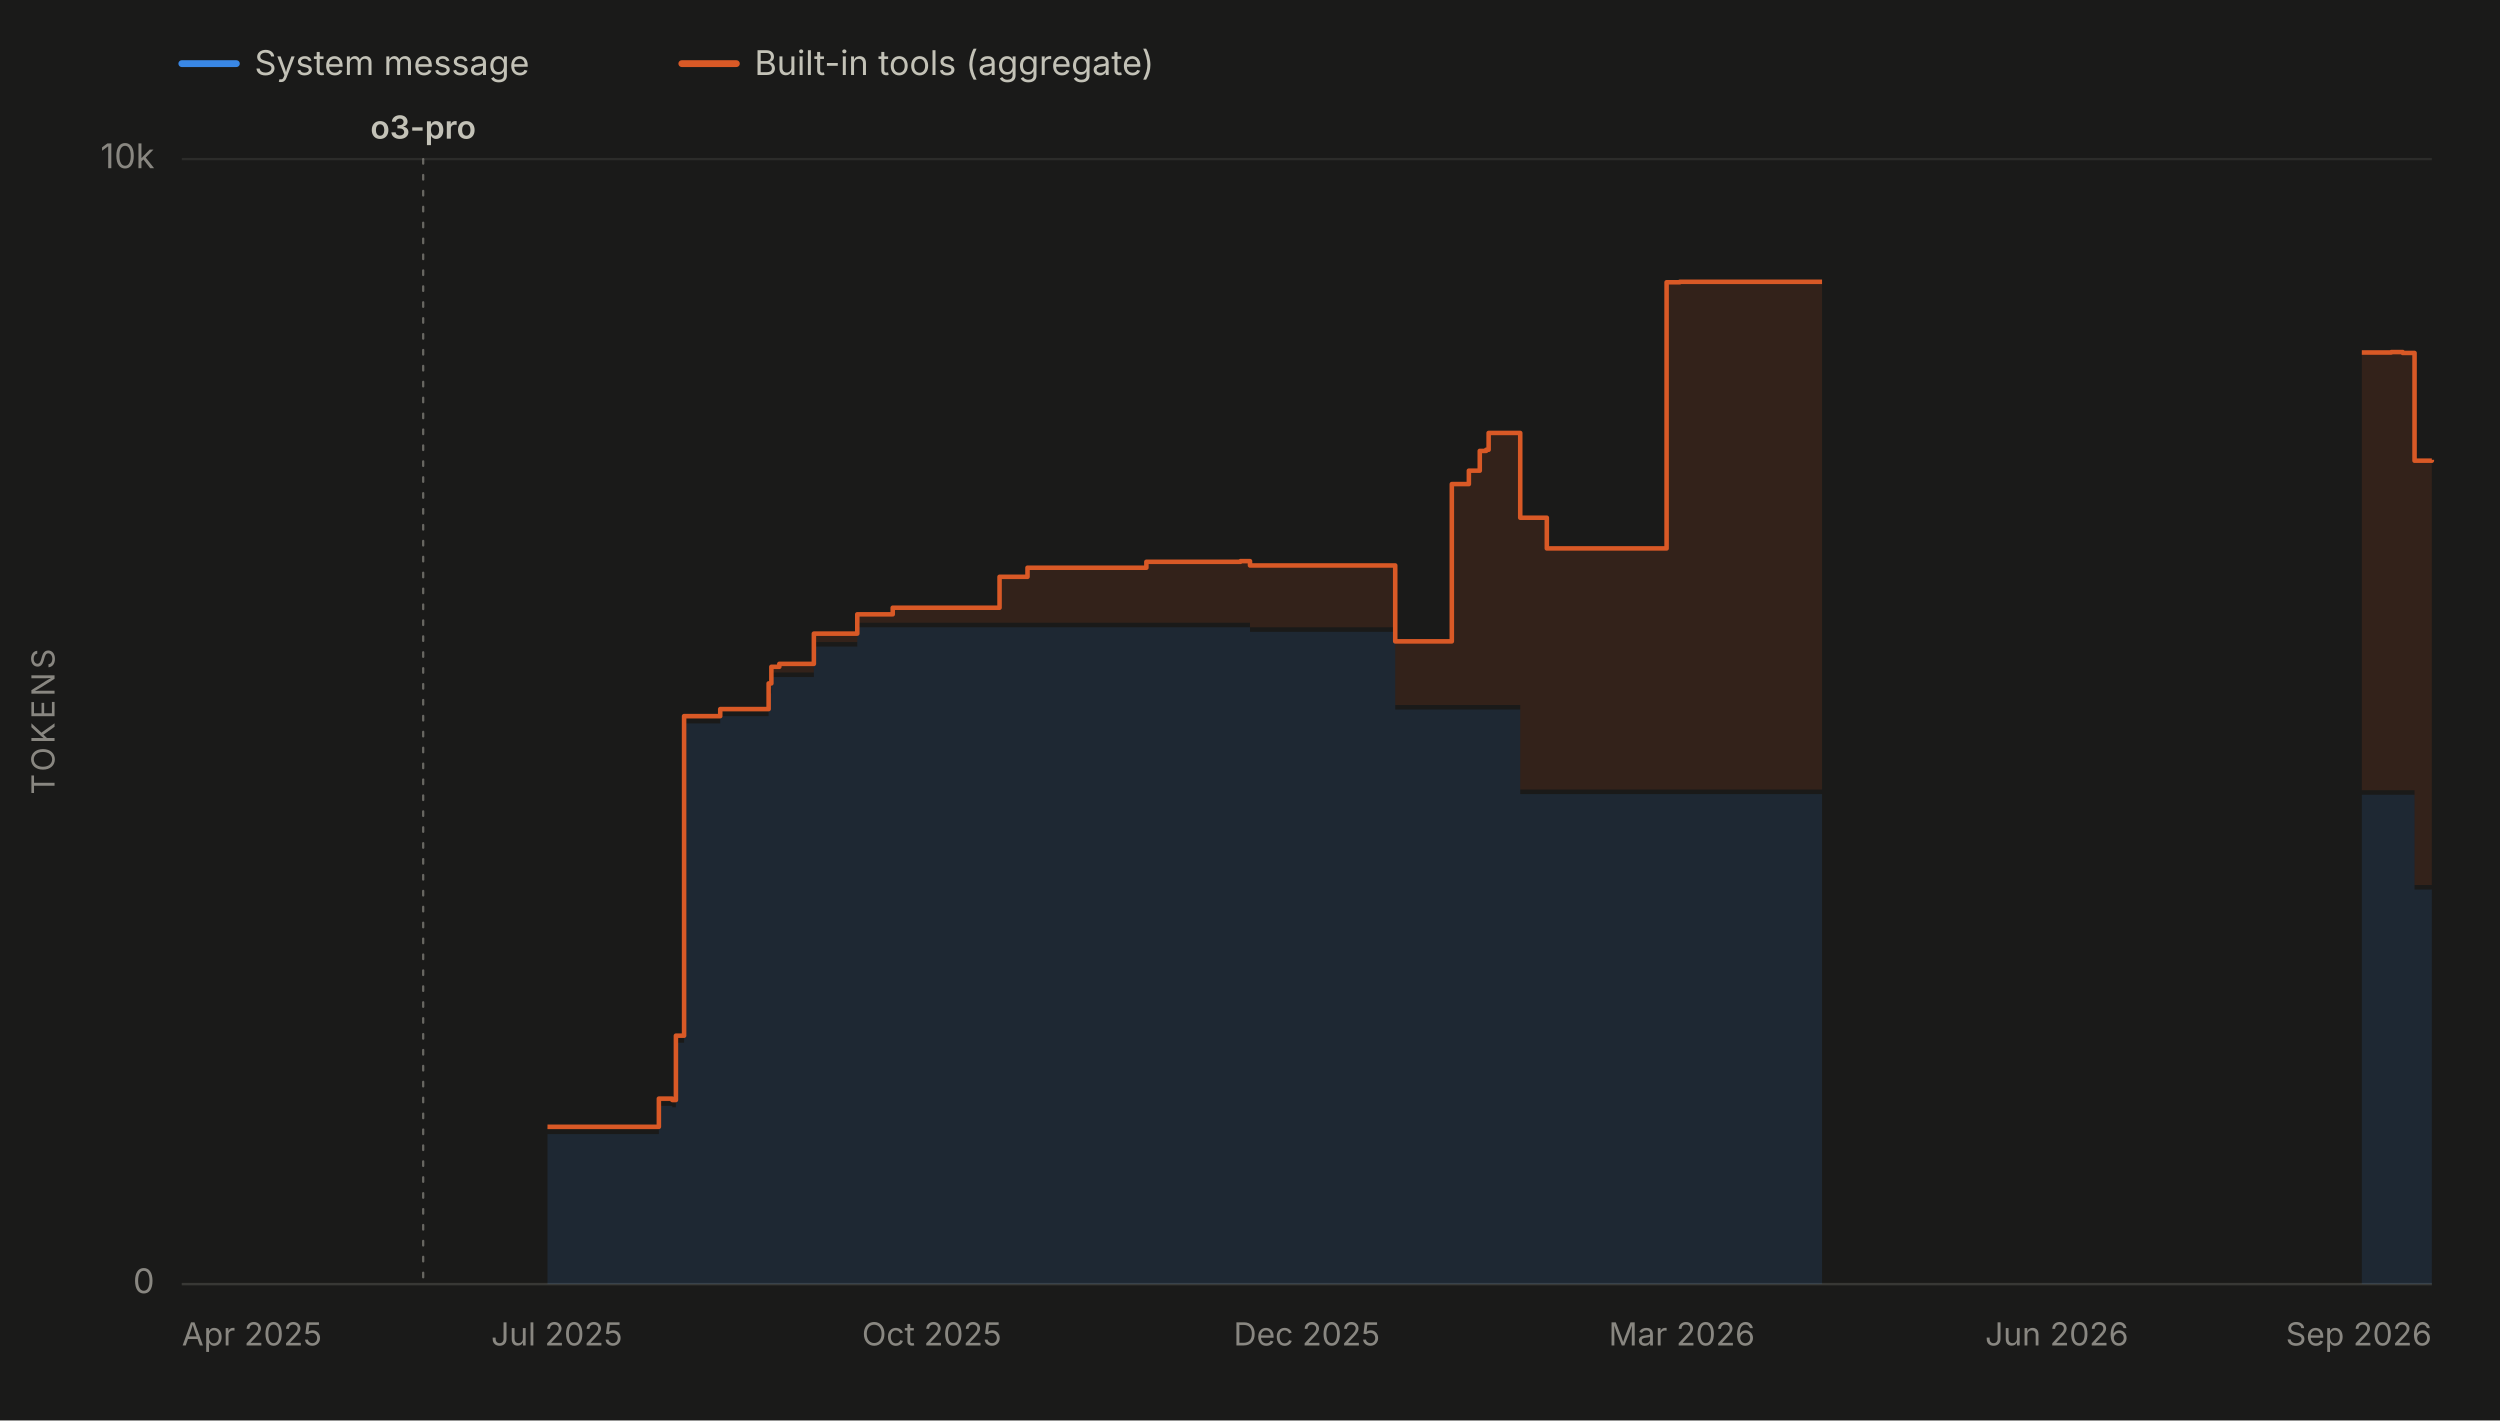
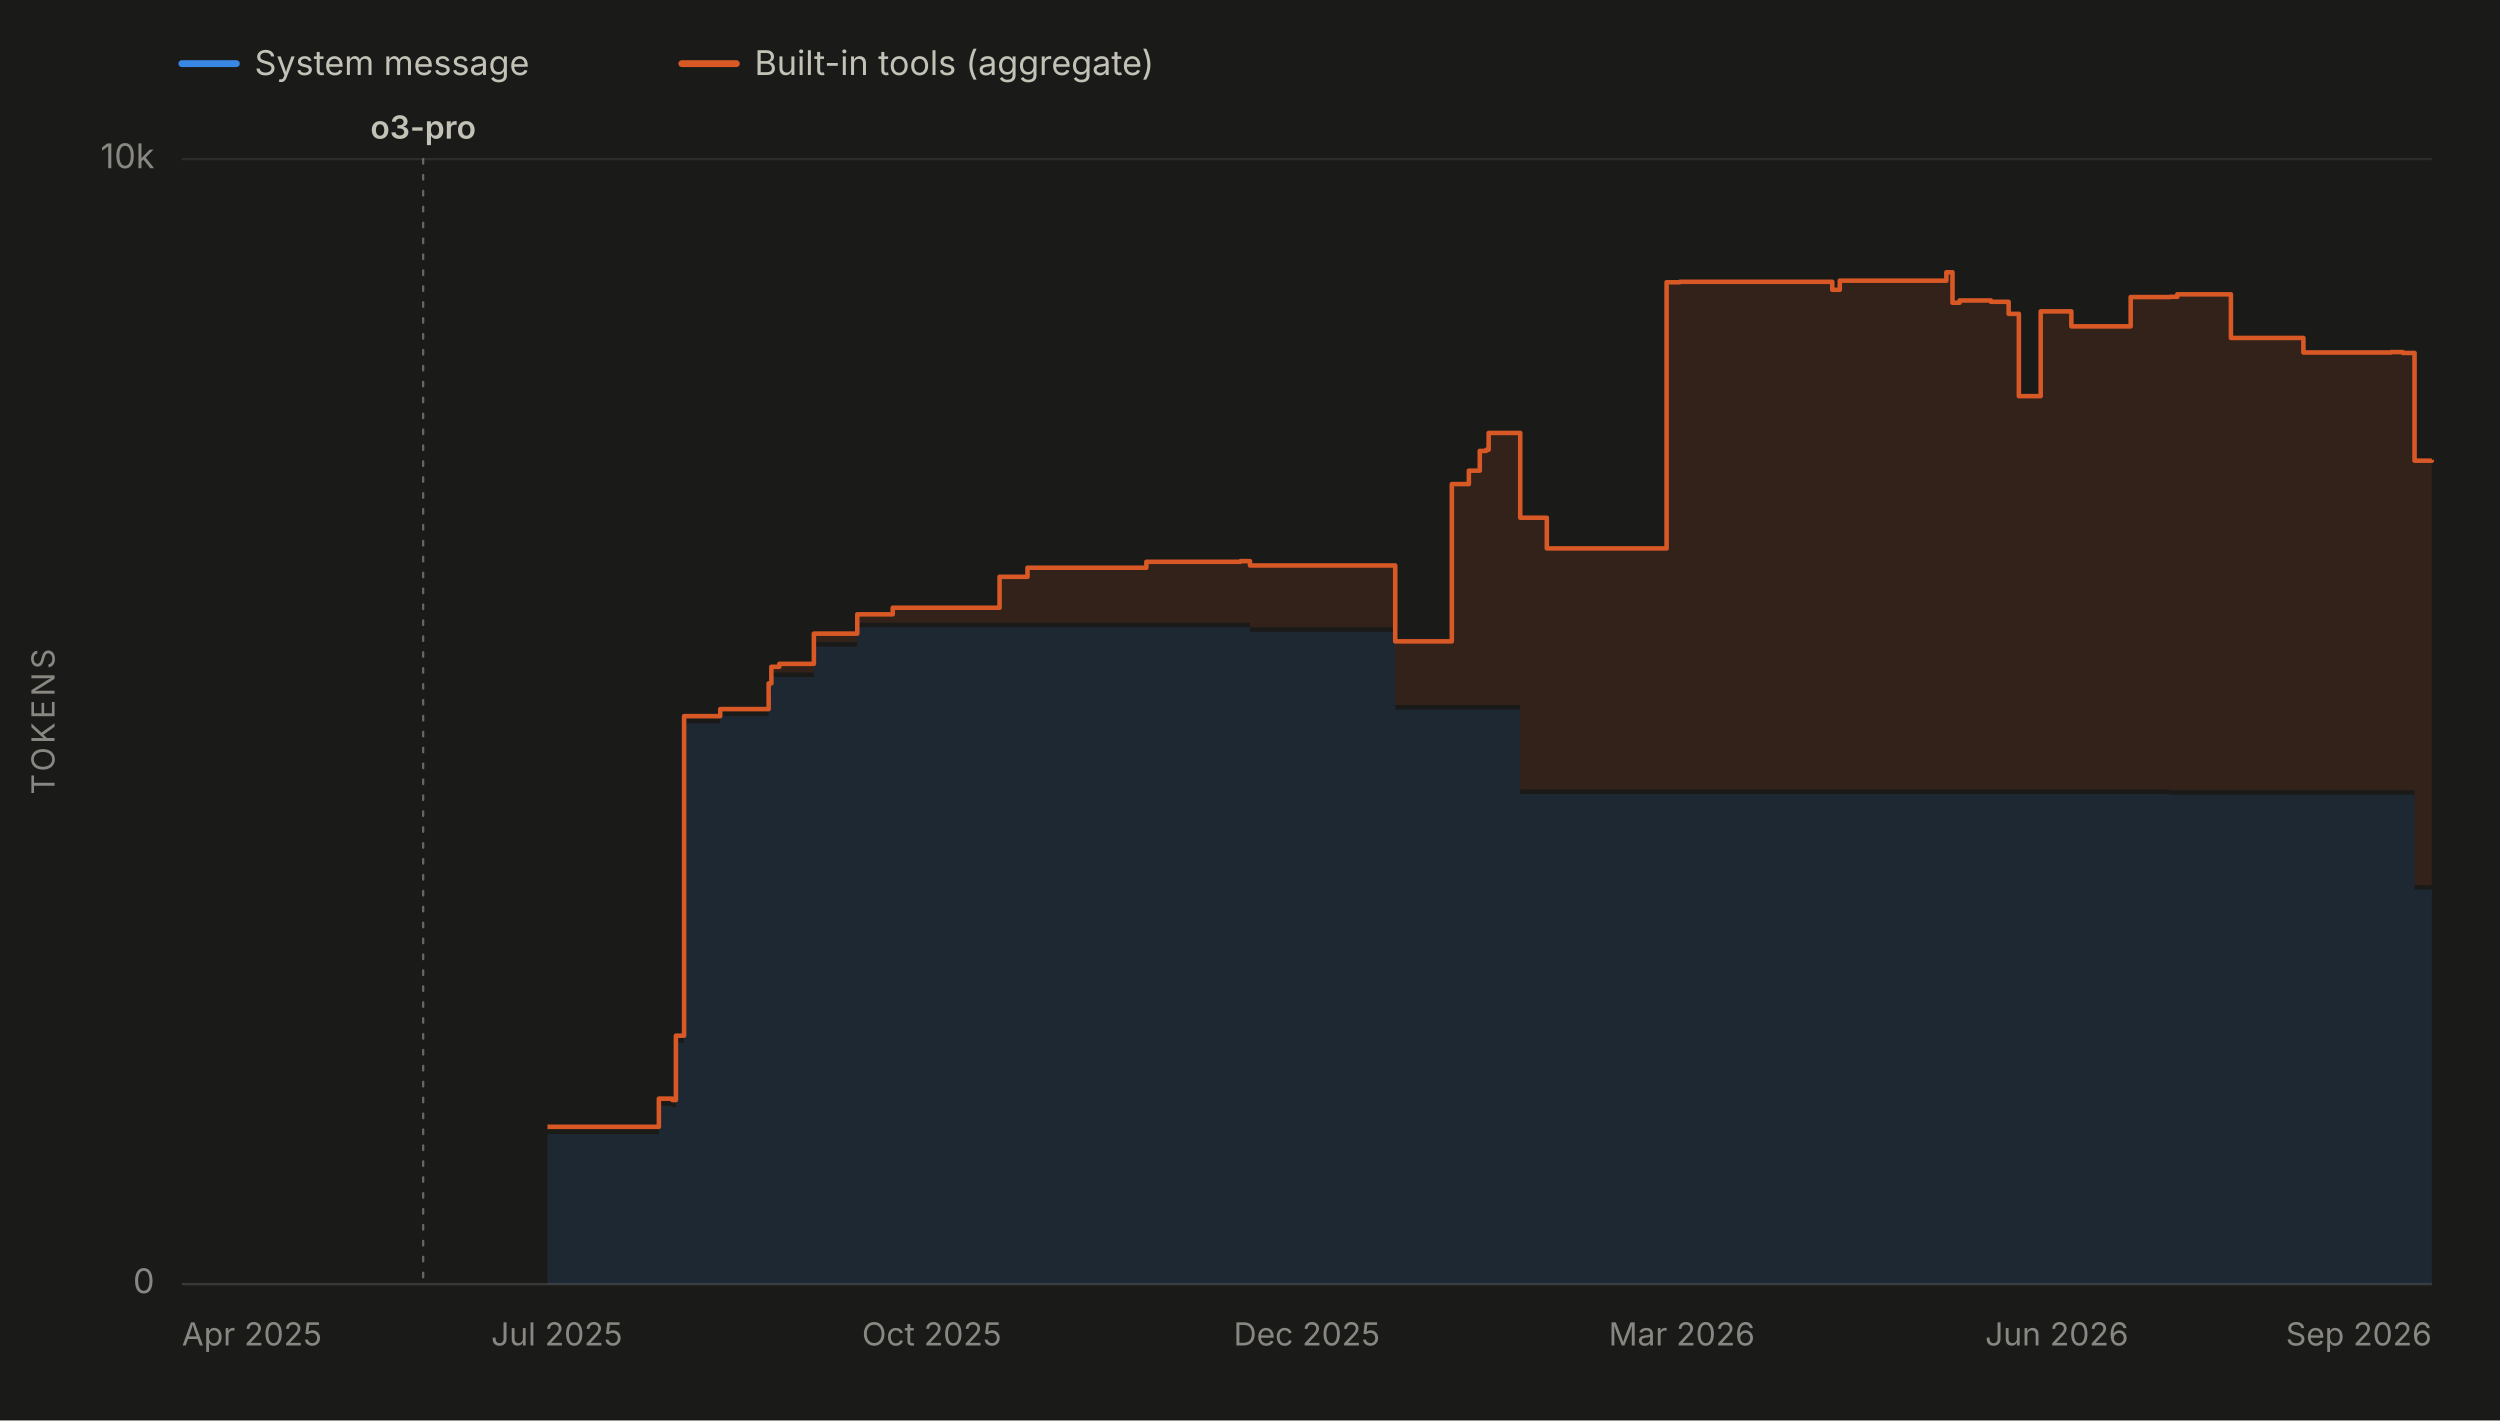
<svg xmlns="http://www.w3.org/2000/svg" viewBox="0 0 1100 625" width="1100" height="625" role="img" aria-labelledby="chartTitle chartDesc" font-family="system-ui, -apple-system, 'Segoe UI', sans-serif">
  <rect x="0" y="0" width="1100" height="625" fill="#1a1a19" />
  <line x1="80" y1="28" x2="104" y2="28" stroke="#3987e5" stroke-width="3" stroke-linecap="round" />
  <text x="112" y="33" font-size="15" fill="#c3c2b7">System message</text>
  <line x1="300" y1="28" x2="324" y2="28" stroke="#d95926" stroke-width="3" stroke-linecap="round" />
  <text x="332" y="33" font-size="15" fill="#c3c2b7">Built-in tools (aggregate)</text>
  <line x1="80" y1="565.0" x2="1070" y2="565.0" stroke="#2c2c2a" stroke-width="1" />
  <text x="68" y="569.0" font-size="15" fill="#898781" text-anchor="end">0</text>
  <line x1="80" y1="70.0" x2="1070" y2="70.0" stroke="#2c2c2a" stroke-width="1" />
  <text x="68" y="74.0" font-size="15" fill="#898781" text-anchor="end">10k</text>
  <text x="24" y="317.5" font-size="14" fill="#898781" text-anchor="middle" letter-spacing="1.5" transform="rotate(-90 24 317.5)">TOKENS</text>
  <line x1="80" y1="565" x2="1070" y2="565" stroke="#383835" stroke-width="1" />
  <text x="80.0" y="592" font-size="14" fill="#898781" text-anchor="start">Apr 2025</text>
  <text x="245.0" y="592" font-size="14" fill="#898781" text-anchor="middle">Jul 2025</text>
  <text x="410.0" y="592" font-size="14" fill="#898781" text-anchor="middle">Oct 2025</text>
  <text x="575.0" y="592" font-size="14" fill="#898781" text-anchor="middle">Dec 2025</text>
  <text x="740.0" y="592" font-size="14" fill="#898781" text-anchor="middle">Mar 2026</text>
  <text x="905.0" y="592" font-size="14" fill="#898781" text-anchor="middle">Jun 2026</text>
  <text x="1070.0" y="592" font-size="14" fill="#898781" text-anchor="end">Sep 2026</text>
  <g data-release-date="2025-06-10">
    <line x1="186.2" y1="70" x2="186.2" y2="565" stroke="#898781" stroke-width="1" stroke-dasharray="2,5" stroke-linecap="round" opacity="0.7" />
    <text x="186.2" y="61.0" font-size="14" font-weight="600" fill="#c3c2b7" text-anchor="middle">o3-pro</text>
  </g>
  <g data-selected-models="o3-pro">
-     <path d="M 240.9 565.0 L 240.9 499.0 L 241.5 499.0 L 241.5 499.0 L 244.2 499.0 L 244.2 499.0 L 246.6 499.0 L 246.6 499.0 L 250.7 499.0 L 250.7 499.0 L 254.1 499.0 L 254.1 499.0 L 262.5 499.0 L 262.5 499.0 L 270.3 499.0 L 270.3 499.0 L 274.0 499.0 L 274.0 499.0 L 289.9 499.0 L 289.9 486.6 L 295.8 486.6 L 295.8 487.2 L 297.4 487.2 L 297.4 458.8 L 299.0 458.8 L 299.0 458.8 L 301.0 458.8 L 301.0 318.3 L 301.7 318.3 L 301.7 318.3 L 303.6 318.3 L 303.6 318.3 L 309.7 318.3 L 309.7 318.3 L 316.9 318.3 L 316.9 315.1 L 325.5 315.1 L 325.5 315.1 L 338.2 315.1 L 338.2 305.1 L 339.4 305.1 L 339.4 297.9 L 342.9 297.9 L 342.9 297.9 L 343.1 297.9 L 343.1 297.9 L 352.2 297.9 L 352.2 297.9 L 354.0 297.9 L 354.0 297.9 L 358.1 297.9 L 358.1 284.5 L 363.9 284.5 L 363.9 284.5 L 367.5 284.5 L 367.5 284.5 L 367.7 284.5 L 367.7 284.5 L 367.8 284.5 L 367.8 284.5 L 377.2 284.5 L 377.2 276.0 L 381.2 276.0 L 381.2 276.0 L 383.5 276.0 L 383.5 276.0 L 392.8 276.0 L 392.8 276.0 L 394.8 276.0 L 394.8 276.0 L 398.9 276.0 L 398.9 276.0 L 412.4 276.0 L 412.4 276.0 L 418.5 276.0 L 418.5 276.0 L 422.9 276.0 L 422.9 276.0 L 439.8 276.0 L 439.8 276.0 L 452.1 276.0 L 452.1 276.0 L 453.6 276.0 L 453.6 276.0 L 455.8 276.0 L 455.8 276.0 L 465.3 276.0 L 465.3 276.0 L 465.9 276.0 L 465.9 276.0 L 475.2 276.0 L 475.2 276.0 L 475.3 276.0 L 475.3 276.0 L 481.0 276.0 L 481.0 276.0 L 485.2 276.0 L 485.2 276.0 L 492.7 276.0 L 492.7 276.0 L 504.4 276.0 L 504.4 276.0 L 504.6 276.0 L 504.6 276.0 L 506.2 276.0 L 506.2 276.0 L 508.4 276.0 L 508.4 276.0 L 530.2 276.0 L 530.2 276.0 L 533.8 276.0 L 533.8 276.0 L 542.4 276.0 L 542.4 276.0 L 545.8 276.0 L 545.8 276.0 L 547.5 276.0 L 547.5 276.0 L 550.0 276.0 L 550.0 278.0 L 555.6 278.0 L 555.6 278.0 L 561.1 278.0 L 561.1 278.0 L 561.2 278.0 L 561.2 278.0 L 563.2 278.0 L 563.2 278.0 L 566.0 278.0 L 566.0 278.0 L 598.3 278.0 L 598.3 278.0 L 598.8 278.0 L 598.8 278.0 L 604.3 278.0 L 604.3 278.0 L 613.9 278.0 L 613.9 312.2 L 614.5 312.2 L 614.5 312.2 L 615.9 312.2 L 615.9 312.2 L 616.5 312.2 L 616.5 312.2 L 617.6 312.2 L 617.6 312.2 L 627.7 312.2 L 627.7 312.2 L 629.9 312.2 L 629.9 312.2 L 635.3 312.2 L 635.3 312.2 L 635.4 312.2 L 635.4 312.2 L 638.8 312.2 L 638.8 312.2 L 646.3 312.2 L 646.3 312.2 L 651.1 312.2 L 651.1 312.2 L 653.9 312.2 L 653.9 312.2 L 655.0 312.2 L 655.0 312.2 L 655.9 312.2 L 655.9 312.2 L 656.9 312.2 L 656.9 312.2 L 668.9 312.2 L 668.9 349.4 L 670.7 349.4 L 670.7 349.4 L 670.8 349.4 L 670.8 349.4 L 680.6 349.4 L 680.6 349.4 L 680.8 349.4 L 680.8 349.4 L 681.5 349.4 L 681.5 349.4 L 696.0 349.4 L 696.0 349.4 L 698.4 349.4 L 698.4 349.4 L 705.8 349.4 L 705.8 349.4 L 710.4 349.4 L 710.4 349.4 L 711.8 349.4 L 711.8 349.4 L 717.8 349.4 L 717.8 349.4 L 720.4 349.4 L 720.4 349.4 L 722.0 349.4 L 722.0 349.4 L 733.3 349.4 L 733.3 349.4 L 739.1 349.4 L 739.1 349.4 L 753.1 349.4 L 753.1 349.4 L 762.5 349.4 L 762.5 349.4 L 782.5 349.4 L 782.5 349.4 L 782.8 349.4 L 782.8 349.4 L 792.1 349.4 L 792.1 349.4 L 801.7 349.4 L 801.7 349.4 L 801.7 565.0 Z" fill="#3987e5" fill-opacity="0.13" stroke="none" />
-     <path d="M 240.9 497.0 L 240.9 495.8 L 241.5 495.8 L 241.5 495.8 L 244.2 495.8 L 244.2 495.8 L 246.6 495.8 L 246.6 495.8 L 250.7 495.8 L 250.7 495.8 L 254.1 495.8 L 254.1 495.8 L 262.5 495.8 L 262.5 495.8 L 270.3 495.8 L 270.3 495.8 L 274.0 495.8 L 274.0 495.8 L 289.9 495.8 L 289.9 483.4 L 295.8 483.4 L 295.8 484.0 L 297.4 484.0 L 297.4 455.7 L 299.0 455.7 L 299.0 455.7 L 301.0 455.7 L 301.0 315.1 L 301.7 315.1 L 301.7 315.1 L 303.6 315.1 L 303.6 315.1 L 309.7 315.1 L 309.7 315.1 L 316.9 315.1 L 316.9 312.0 L 325.5 312.0 L 325.5 312.0 L 338.2 312.0 L 338.2 300.7 L 339.4 300.7 L 339.4 293.4 L 342.9 293.4 L 342.9 292.1 L 343.1 292.1 L 343.1 292.1 L 352.2 292.1 L 352.2 292.1 L 354.0 292.1 L 354.0 292.1 L 358.1 292.1 L 358.1 278.8 L 363.9 278.8 L 363.9 278.8 L 367.5 278.8 L 367.5 278.8 L 367.7 278.8 L 367.7 278.8 L 367.8 278.8 L 367.8 278.8 L 377.2 278.8 L 377.2 270.3 L 381.2 270.3 L 381.2 270.3 L 383.5 270.3 L 383.5 270.3 L 392.8 270.3 L 392.8 267.4 L 394.8 267.4 L 394.8 267.4 L 398.9 267.4 L 398.9 267.4 L 412.4 267.4 L 412.4 267.4 L 418.5 267.4 L 418.5 267.4 L 422.9 267.4 L 422.9 267.4 L 439.8 267.4 L 439.8 253.8 L 452.1 253.8 L 452.1 249.8 L 453.6 249.8 L 453.6 249.8 L 455.8 249.8 L 455.8 249.8 L 465.3 249.8 L 465.3 249.8 L 465.9 249.8 L 465.9 249.8 L 475.2 249.8 L 475.2 249.8 L 475.3 249.8 L 475.3 249.8 L 481.0 249.8 L 481.0 249.8 L 485.2 249.8 L 485.2 249.8 L 492.7 249.8 L 492.7 249.8 L 504.4 249.8 L 504.4 247.2 L 504.6 247.2 L 504.6 247.2 L 506.2 247.2 L 506.2 247.2 L 508.4 247.2 L 508.4 247.2 L 530.2 247.2 L 530.2 247.2 L 533.8 247.2 L 533.8 247.2 L 542.4 247.2 L 542.4 247.2 L 545.8 247.2 L 545.8 246.9 L 547.5 246.9 L 547.5 246.9 L 550.0 246.9 L 550.0 248.8 L 555.6 248.8 L 555.6 248.8 L 561.1 248.8 L 561.1 248.8 L 561.2 248.8 L 561.2 248.8 L 563.2 248.8 L 563.2 248.8 L 566.0 248.8 L 566.0 248.8 L 598.3 248.8 L 598.3 248.8 L 598.8 248.8 L 598.8 248.8 L 604.3 248.8 L 604.3 248.8 L 613.9 248.8 L 613.9 282.2 L 614.5 282.2 L 614.5 282.2 L 615.9 282.2 L 615.9 282.2 L 616.5 282.2 L 616.5 282.2 L 617.6 282.2 L 617.6 282.2 L 627.7 282.2 L 627.7 282.2 L 629.9 282.2 L 629.9 282.2 L 635.3 282.2 L 635.3 282.2 L 635.4 282.2 L 635.4 282.2 L 638.8 282.2 L 638.8 213.0 L 646.3 213.0 L 646.3 207.1 L 651.1 207.1 L 651.1 198.4 L 653.9 198.4 L 653.9 197.9 L 655.0 197.9 L 655.0 190.5 L 655.9 190.5 L 655.9 190.5 L 656.9 190.5 L 656.9 190.5 L 668.9 190.5 L 668.9 227.8 L 670.7 227.8 L 670.7 227.8 L 670.8 227.8 L 670.8 227.8 L 680.6 227.8 L 680.6 241.3 L 680.8 241.3 L 680.8 241.3 L 681.5 241.3 L 681.5 241.3 L 696.0 241.3 L 696.0 241.3 L 698.4 241.3 L 698.4 241.3 L 705.8 241.3 L 705.8 241.3 L 710.4 241.3 L 710.4 241.3 L 711.8 241.3 L 711.8 241.3 L 717.8 241.3 L 717.8 241.3 L 720.4 241.3 L 720.4 241.3 L 722.0 241.3 L 722.0 241.3 L 733.3 241.3 L 733.3 124.2 L 739.1 124.2 L 739.1 124.0 L 753.1 124.0 L 753.1 124.0 L 762.5 124.0 L 762.5 124.0 L 782.5 124.0 L 782.5 124.0 L 782.8 124.0 L 782.8 124.0 L 792.1 124.0 L 792.1 124.0 L 801.7 124.0 L 801.7 124.0 L 801.7 347.4 L 801.7 347.4 L 792.1 347.4 L 792.1 347.4 L 782.8 347.4 L 782.8 347.4 L 782.5 347.4 L 782.5 347.4 L 762.5 347.4 L 762.5 347.4 L 753.1 347.4 L 753.1 347.4 L 739.1 347.4 L 739.1 347.4 L 733.3 347.4 L 733.3 347.4 L 722.0 347.4 L 722.0 347.4 L 720.4 347.4 L 720.4 347.4 L 717.8 347.4 L 717.8 347.4 L 711.8 347.4 L 711.8 347.4 L 710.4 347.4 L 710.4 347.4 L 705.8 347.4 L 705.8 347.4 L 698.4 347.4 L 698.4 347.4 L 696.0 347.4 L 696.0 347.4 L 681.5 347.4 L 681.5 347.4 L 680.8 347.4 L 680.8 347.4 L 680.6 347.4 L 680.6 347.4 L 670.8 347.4 L 670.8 347.4 L 670.7 347.4 L 670.7 347.4 L 668.9 347.4 L 668.9 310.2 L 656.9 310.2 L 656.9 310.2 L 655.9 310.2 L 655.9 310.2 L 655.0 310.2 L 655.0 310.2 L 653.9 310.2 L 653.9 310.2 L 651.1 310.2 L 651.1 310.2 L 646.3 310.2 L 646.3 310.2 L 638.8 310.2 L 638.8 310.2 L 635.4 310.2 L 635.4 310.2 L 635.3 310.2 L 635.3 310.2 L 629.9 310.2 L 629.9 310.2 L 627.7 310.2 L 627.7 310.2 L 617.6 310.2 L 617.6 310.2 L 616.5 310.2 L 616.5 310.2 L 615.9 310.2 L 615.9 310.2 L 614.5 310.2 L 614.5 310.2 L 613.9 310.2 L 613.9 276.0 L 604.3 276.0 L 604.3 276.0 L 598.8 276.0 L 598.8 276.0 L 598.3 276.0 L 598.3 276.0 L 566.0 276.0 L 566.0 276.0 L 563.2 276.0 L 563.2 276.0 L 561.2 276.0 L 561.2 276.0 L 561.1 276.0 L 561.1 276.0 L 555.6 276.0 L 555.6 276.0 L 550.0 276.0 L 550.0 274.0 L 547.5 274.0 L 547.5 274.0 L 545.8 274.0 L 545.8 274.0 L 542.4 274.0 L 542.4 274.0 L 533.8 274.0 L 533.8 274.0 L 530.2 274.0 L 530.2 274.0 L 508.4 274.0 L 508.4 274.0 L 506.2 274.0 L 506.2 274.0 L 504.6 274.0 L 504.6 274.0 L 504.4 274.0 L 504.4 274.0 L 492.7 274.0 L 492.7 274.0 L 485.2 274.0 L 485.2 274.0 L 481.0 274.0 L 481.0 274.0 L 475.3 274.0 L 475.3 274.0 L 475.2 274.0 L 475.2 274.0 L 465.9 274.0 L 465.9 274.0 L 465.3 274.0 L 465.3 274.0 L 455.8 274.0 L 455.8 274.0 L 453.6 274.0 L 453.6 274.0 L 452.1 274.0 L 452.1 274.0 L 439.8 274.0 L 439.8 274.0 L 422.9 274.0 L 422.9 274.0 L 418.5 274.0 L 418.5 274.0 L 412.4 274.0 L 412.4 274.0 L 398.9 274.0 L 398.9 274.0 L 394.8 274.0 L 394.8 274.0 L 392.8 274.0 L 392.8 274.0 L 383.5 274.0 L 383.5 274.0 L 381.2 274.0 L 381.2 274.0 L 377.2 274.0 L 377.2 282.5 L 367.8 282.5 L 367.8 282.5 L 367.7 282.5 L 367.7 282.5 L 367.5 282.5 L 367.5 282.5 L 363.9 282.5 L 363.9 282.5 L 358.1 282.5 L 358.1 295.9 L 354.0 295.9 L 354.0 295.9 L 352.2 295.9 L 352.2 295.9 L 343.1 295.9 L 343.1 295.9 L 342.9 295.9 L 342.9 295.9 L 339.4 295.9 L 339.4 303.1 L 338.2 303.1 L 338.2 313.1 L 325.5 313.1 L 325.5 313.1 L 316.9 313.1 L 316.9 316.3 L 309.7 316.3 L 309.7 316.3 L 303.6 316.3 L 303.6 316.3 L 301.7 316.3 L 301.7 316.3 L 301.0 316.3 L 301.0 456.8 L 299.0 456.8 L 299.0 456.8 L 297.4 456.8 L 297.4 485.2 L 295.8 485.2 L 295.8 484.6 L 289.9 484.6 L 289.9 497.0 L 274.0 497.0 L 274.0 497.0 L 270.3 497.0 L 270.3 497.0 L 262.5 497.0 L 262.5 497.0 L 254.1 497.0 L 254.1 497.0 L 250.7 497.0 L 250.7 497.0 L 246.6 497.0 L 246.6 497.0 L 244.2 497.0 L 244.2 497.0 L 241.5 497.0 L 241.5 497.0 L 240.9 497.0 Z" fill="#d95926" fill-opacity="0.13" stroke="none" />
-     <path d="M 240.9 495.8 L 241.5 495.8 L 241.5 495.8 L 244.2 495.8 L 244.2 495.8 L 246.6 495.8 L 246.6 495.8 L 250.7 495.8 L 250.7 495.8 L 254.1 495.8 L 254.1 495.8 L 262.5 495.8 L 262.5 495.8 L 270.3 495.8 L 270.3 495.8 L 274.0 495.8 L 274.0 495.8 L 289.9 495.8 L 289.9 483.4 L 295.8 483.4 L 295.8 484.0 L 297.4 484.0 L 297.4 455.7 L 299.0 455.7 L 299.0 455.7 L 301.0 455.7 L 301.0 315.1 L 301.7 315.1 L 301.7 315.1 L 303.6 315.1 L 303.6 315.1 L 309.7 315.1 L 309.7 315.1 L 316.9 315.1 L 316.9 312.0 L 325.5 312.0 L 325.5 312.0 L 338.2 312.0 L 338.2 300.7 L 339.4 300.7 L 339.4 293.4 L 342.9 293.4 L 342.9 292.1 L 343.1 292.1 L 343.1 292.1 L 352.2 292.1 L 352.2 292.1 L 354.0 292.1 L 354.0 292.1 L 358.1 292.1 L 358.1 278.8 L 363.9 278.8 L 363.9 278.8 L 367.5 278.8 L 367.5 278.8 L 367.7 278.8 L 367.7 278.8 L 367.8 278.8 L 367.8 278.8 L 377.2 278.8 L 377.2 270.3 L 381.2 270.3 L 381.2 270.3 L 383.5 270.3 L 383.5 270.3 L 392.8 270.3 L 392.8 267.4 L 394.8 267.4 L 394.8 267.4 L 398.9 267.4 L 398.9 267.4 L 412.4 267.4 L 412.4 267.4 L 418.5 267.4 L 418.5 267.4 L 422.9 267.4 L 422.9 267.4 L 439.8 267.4 L 439.8 253.8 L 452.1 253.8 L 452.1 249.8 L 453.6 249.8 L 453.6 249.8 L 455.8 249.8 L 455.8 249.8 L 465.3 249.8 L 465.3 249.8 L 465.9 249.8 L 465.9 249.8 L 475.2 249.8 L 475.2 249.8 L 475.3 249.8 L 475.3 249.8 L 481.0 249.8 L 481.0 249.8 L 485.2 249.8 L 485.2 249.8 L 492.7 249.8 L 492.7 249.8 L 504.4 249.8 L 504.4 247.2 L 504.6 247.2 L 504.6 247.2 L 506.2 247.2 L 506.2 247.2 L 508.4 247.2 L 508.4 247.2 L 530.2 247.2 L 530.2 247.2 L 533.8 247.2 L 533.8 247.2 L 542.4 247.2 L 542.4 247.2 L 545.8 247.2 L 545.8 246.9 L 547.5 246.9 L 547.5 246.9 L 550.0 246.9 L 550.0 248.8 L 555.6 248.8 L 555.6 248.8 L 561.1 248.8 L 561.1 248.8 L 561.2 248.8 L 561.2 248.8 L 563.2 248.8 L 563.2 248.8 L 566.0 248.8 L 566.0 248.8 L 598.3 248.8 L 598.3 248.8 L 598.8 248.8 L 598.8 248.8 L 604.3 248.8 L 604.3 248.8 L 613.9 248.8 L 613.9 282.2 L 614.5 282.2 L 614.5 282.2 L 615.9 282.2 L 615.9 282.2 L 616.5 282.2 L 616.5 282.2 L 617.6 282.2 L 617.6 282.2 L 627.7 282.2 L 627.7 282.2 L 629.9 282.2 L 629.9 282.2 L 635.3 282.2 L 635.3 282.2 L 635.4 282.2 L 635.4 282.2 L 638.8 282.2 L 638.8 213.0 L 646.3 213.0 L 646.3 207.1 L 651.1 207.1 L 651.1 198.4 L 653.9 198.4 L 653.9 197.9 L 655.0 197.9 L 655.0 190.5 L 655.9 190.5 L 655.9 190.5 L 656.9 190.5 L 656.9 190.5 L 668.9 190.5 L 668.9 227.8 L 670.7 227.8 L 670.7 227.8 L 670.8 227.8 L 670.8 227.8 L 680.6 227.8 L 680.6 241.3 L 680.8 241.3 L 680.8 241.3 L 681.5 241.3 L 681.5 241.3 L 696.0 241.3 L 696.0 241.3 L 698.4 241.3 L 698.4 241.3 L 705.8 241.3 L 705.8 241.3 L 710.4 241.3 L 710.4 241.3 L 711.8 241.3 L 711.8 241.3 L 717.8 241.3 L 717.8 241.3 L 720.4 241.3 L 720.4 241.3 L 722.0 241.3 L 722.0 241.3 L 733.3 241.3 L 733.3 124.2 L 739.1 124.2 L 739.1 124.0 L 753.1 124.0 L 753.1 124.0 L 762.5 124.0 L 762.5 124.0 L 782.5 124.0 L 782.5 124.0 L 782.8 124.0 L 782.8 124.0 L 792.1 124.0 L 792.1 124.0 L 801.7 124.0 L 801.7 124.0" fill="none" stroke="#d95926" stroke-width="2" stroke-linejoin="round" />
-   </g>
-   <g data-selected-models="o3-pro">
-     <path d="M 1039.2 565.0 L 1039.2 349.7 L 1040.6 349.7 L 1040.6 349.7 L 1046.7 349.7 L 1046.7 349.7 L 1052.2 349.7 L 1052.2 349.7 L 1052.8 349.7 L 1052.8 349.7 L 1057.2 349.7 L 1057.2 349.7 L 1062.4 349.7 L 1062.4 391.4 L 1064.1 391.4 L 1064.1 391.4 L 1066.3 391.4 L 1066.3 391.4 L 1067.9 391.4 L 1067.9 391.4 L 1068.2 391.4 L 1068.2 391.4 L 1069.7 391.4 L 1069.7 391.4 L 1070.0 391.4 L 1070.0 391.4 L 1070.0 565.0 Z" fill="#3987e5" fill-opacity="0.13" stroke="none" />
-     <path d="M 1039.2 347.7 L 1039.2 155.1 L 1040.6 155.1 L 1040.6 155.1 L 1046.7 155.1 L 1046.7 155.1 L 1052.2 155.1 L 1052.2 154.9 L 1052.8 154.9 L 1052.8 154.9 L 1057.2 154.9 L 1057.2 155.3 L 1062.4 155.3 L 1062.4 202.7 L 1064.1 202.7 L 1064.1 202.7 L 1066.3 202.7 L 1066.3 202.7 L 1067.9 202.7 L 1067.9 202.7 L 1068.2 202.7 L 1068.2 202.7 L 1069.7 202.7 L 1069.7 202.7 L 1070.0 202.7 L 1070.0 202.3 L 1070.0 389.4 L 1070.0 389.4 L 1069.7 389.4 L 1069.7 389.4 L 1068.2 389.4 L 1068.2 389.4 L 1067.9 389.4 L 1067.9 389.4 L 1066.3 389.4 L 1066.3 389.4 L 1064.1 389.4 L 1064.1 389.4 L 1062.4 389.4 L 1062.4 347.7 L 1057.2 347.7 L 1057.2 347.7 L 1052.8 347.7 L 1052.8 347.7 L 1052.2 347.7 L 1052.2 347.7 L 1046.7 347.7 L 1046.7 347.7 L 1040.6 347.7 L 1040.6 347.7 L 1039.2 347.7 Z" fill="#d95926" fill-opacity="0.13" stroke="none" />
-     <path d="M 1039.2 155.1 L 1040.6 155.1 L 1040.6 155.1 L 1046.7 155.1 L 1046.7 155.1 L 1052.2 155.1 L 1052.2 154.9 L 1052.8 154.9 L 1052.8 154.9 L 1057.2 154.9 L 1057.2 155.3 L 1062.4 155.3 L 1062.4 202.7 L 1064.1 202.7 L 1064.1 202.7 L 1066.3 202.7 L 1066.3 202.7 L 1067.9 202.7 L 1067.9 202.7 L 1068.2 202.7 L 1068.2 202.7 L 1069.7 202.7 L 1069.7 202.7 L 1070.0 202.7 L 1070.0 202.3" fill="none" stroke="#d95926" stroke-width="2" stroke-linejoin="round" />
+     <path d="M 240.9 565.0 L 240.9 499.0 L 241.5 499.0 L 241.5 499.0 L 244.2 499.0 L 244.2 499.0 L 246.6 499.0 L 246.6 499.0 L 250.7 499.0 L 250.7 499.0 L 254.1 499.0 L 254.1 499.0 L 262.5 499.0 L 262.5 499.0 L 270.3 499.0 L 270.3 499.0 L 274.0 499.0 L 274.0 499.0 L 289.9 499.0 L 289.9 486.6 L 295.8 486.6 L 295.8 487.2 L 297.4 487.2 L 297.4 458.8 L 299.0 458.8 L 299.0 458.8 L 301.0 458.8 L 301.0 318.3 L 301.7 318.3 L 301.7 318.3 L 303.6 318.3 L 303.6 318.3 L 309.7 318.3 L 309.7 318.3 L 316.9 318.3 L 316.9 315.1 L 325.5 315.1 L 325.5 315.1 L 338.2 315.1 L 338.2 305.1 L 339.4 305.1 L 339.4 297.9 L 342.9 297.9 L 342.9 297.9 L 343.1 297.9 L 343.1 297.9 L 352.2 297.9 L 352.2 297.9 L 354.0 297.9 L 354.0 297.9 L 358.1 297.9 L 358.1 284.5 L 363.9 284.5 L 363.9 284.5 L 367.5 284.5 L 367.5 284.5 L 367.7 284.5 L 367.7 284.5 L 367.8 284.5 L 367.8 284.5 L 377.2 284.5 L 377.2 276.0 L 381.2 276.0 L 381.2 276.0 L 383.5 276.0 L 383.5 276.0 L 392.8 276.0 L 392.8 276.0 L 394.8 276.0 L 394.8 276.0 L 398.9 276.0 L 398.9 276.0 L 412.4 276.0 L 412.4 276.0 L 418.5 276.0 L 418.5 276.0 L 422.9 276.0 L 422.9 276.0 L 439.8 276.0 L 439.8 276.0 L 452.1 276.0 L 452.1 276.0 L 453.6 276.0 L 453.6 276.0 L 455.8 276.0 L 455.8 276.0 L 465.3 276.0 L 465.3 276.0 L 465.9 276.0 L 465.9 276.0 L 475.2 276.0 L 475.2 276.0 L 475.3 276.0 L 475.3 276.0 L 481.0 276.0 L 481.0 276.0 L 485.2 276.0 L 485.2 276.0 L 492.7 276.0 L 492.7 276.0 L 504.4 276.0 L 504.4 276.0 L 504.6 276.0 L 504.6 276.0 L 506.2 276.0 L 506.2 276.0 L 508.4 276.0 L 508.4 276.0 L 530.2 276.0 L 530.2 276.0 L 533.8 276.0 L 533.8 276.0 L 542.4 276.0 L 542.4 276.0 L 545.8 276.0 L 545.8 276.0 L 547.5 276.0 L 547.5 276.0 L 550.0 276.0 L 550.0 278.0 L 555.6 278.0 L 555.6 278.0 L 561.1 278.0 L 561.1 278.0 L 561.2 278.0 L 561.2 278.0 L 563.2 278.0 L 563.2 278.0 L 566.0 278.0 L 566.0 278.0 L 598.3 278.0 L 598.3 278.0 L 598.8 278.0 L 598.8 278.0 L 604.3 278.0 L 604.3 278.0 L 613.9 278.0 L 613.9 312.2 L 614.5 312.2 L 614.5 312.2 L 615.9 312.2 L 615.9 312.2 L 616.5 312.2 L 616.5 312.2 L 617.6 312.2 L 617.6 312.2 L 627.7 312.2 L 627.7 312.2 L 629.9 312.2 L 629.9 312.2 L 635.3 312.2 L 635.3 312.2 L 635.4 312.2 L 635.4 312.2 L 638.8 312.2 L 638.8 312.2 L 646.3 312.2 L 646.3 312.2 L 651.1 312.2 L 651.1 312.2 L 653.9 312.2 L 653.9 312.2 L 655.0 312.2 L 655.0 312.2 L 655.9 312.2 L 655.9 312.2 L 656.9 312.2 L 656.9 312.2 L 668.9 312.2 L 668.9 349.4 L 670.7 349.4 L 670.7 349.4 L 670.8 349.4 L 670.8 349.4 L 680.6 349.4 L 680.6 349.4 L 680.8 349.4 L 680.8 349.4 L 681.5 349.4 L 681.5 349.4 L 696.0 349.4 L 696.0 349.4 L 698.4 349.4 L 698.4 349.4 L 705.8 349.4 L 705.8 349.4 L 710.4 349.4 L 710.4 349.4 L 711.8 349.4 L 711.8 349.4 L 717.8 349.4 L 717.8 349.4 L 720.4 349.4 L 720.4 349.4 L 722.0 349.4 L 722.0 349.4 L 733.3 349.4 L 733.3 349.4 L 739.1 349.4 L 739.1 349.4 L 753.1 349.4 L 753.1 349.4 L 762.5 349.4 L 762.5 349.4 L 782.5 349.4 L 782.5 349.4 L 782.8 349.4 L 782.8 349.4 L 792.1 349.4 L 792.1 349.4 L 801.7 349.4 L 801.7 349.4 L 806.2 349.4 L 806.2 349.4 L 807.5 349.4 L 807.5 349.4 L 809.5 349.4 L 809.5 349.4 L 821.1 349.4 L 821.1 349.4 L 834.8 349.4 L 834.8 349.4 L 837.3 349.4 L 837.3 349.4 L 856.4 349.4 L 856.4 349.4 L 859.1 349.4 L 859.1 349.4 L 862.2 349.4 L 862.2 349.4 L 872.2 349.4 L 872.2 349.4 L 876.0 349.4 L 876.0 349.4 L 883.8 349.4 L 883.8 349.4 L 888.3 349.4 L 888.3 349.4 L 897.9 349.4 L 897.9 349.4 L 899.6 349.4 L 899.6 349.4 L 911.4 349.4 L 911.4 349.4 L 915.9 349.4 L 915.9 349.4 L 925.2 349.4 L 925.2 349.4 L 929.3 349.4 L 929.3 349.4 L 929.9 349.4 L 929.9 349.4 L 932.9 349.4 L 932.9 349.4 L 937.5 349.4 L 937.5 349.4 L 941.1 349.4 L 941.1 349.4 L 954.8 349.4 L 954.8 349.7 L 958.0 349.7 L 958.0 349.7 L 958.5 349.7 L 958.5 349.7 L 964.8 349.7 L 964.8 349.7 L 964.9 349.7 L 964.9 349.7 L 966.8 349.7 L 966.8 349.7 L 970.5 349.7 L 970.5 349.7 L 975.3 349.7 L 975.3 349.7 L 981.6 349.7 L 981.6 349.7 L 995.9 349.7 L 995.9 349.7 L 1010.7 349.7 L 1010.7 349.7 L 1013.5 349.7 L 1013.5 349.7 L 1039.2 349.7 L 1039.2 349.7 L 1040.6 349.7 L 1040.6 349.7 L 1046.7 349.7 L 1046.7 349.7 L 1052.2 349.7 L 1052.2 349.7 L 1052.8 349.7 L 1052.8 349.7 L 1057.2 349.7 L 1057.2 349.7 L 1062.4 349.7 L 1062.4 391.4 L 1064.1 391.4 L 1064.1 391.4 L 1066.3 391.4 L 1066.3 391.4 L 1067.9 391.4 L 1067.9 391.4 L 1068.2 391.4 L 1068.2 391.4 L 1069.7 391.4 L 1069.7 391.4 L 1070.0 391.4 L 1070.0 391.4 L 1070.0 565.0 Z" fill="#3987e5" fill-opacity="0.13" stroke="none" />
+     <path d="M 240.9 497.0 L 240.9 495.8 L 241.5 495.8 L 241.5 495.8 L 244.2 495.8 L 244.2 495.8 L 246.6 495.8 L 246.6 495.8 L 250.7 495.8 L 250.7 495.8 L 254.1 495.8 L 254.1 495.8 L 262.5 495.8 L 262.5 495.8 L 270.3 495.8 L 270.3 495.8 L 274.0 495.8 L 274.0 495.8 L 289.9 495.8 L 289.9 483.4 L 295.8 483.4 L 295.8 484.0 L 297.4 484.0 L 297.4 455.7 L 299.0 455.7 L 299.0 455.7 L 301.0 455.7 L 301.0 315.1 L 301.7 315.1 L 301.7 315.1 L 303.6 315.1 L 303.6 315.1 L 309.7 315.1 L 309.7 315.1 L 316.9 315.1 L 316.9 312.0 L 325.5 312.0 L 325.5 312.0 L 338.2 312.0 L 338.2 300.7 L 339.4 300.7 L 339.4 293.4 L 342.9 293.4 L 342.9 292.1 L 343.1 292.1 L 343.1 292.1 L 352.2 292.1 L 352.2 292.1 L 354.0 292.1 L 354.0 292.1 L 358.1 292.1 L 358.1 278.8 L 363.9 278.8 L 363.9 278.8 L 367.5 278.8 L 367.5 278.8 L 367.7 278.8 L 367.7 278.8 L 367.8 278.8 L 367.8 278.8 L 377.2 278.8 L 377.2 270.3 L 381.2 270.3 L 381.2 270.3 L 383.5 270.3 L 383.5 270.3 L 392.8 270.3 L 392.8 267.4 L 394.8 267.4 L 394.8 267.4 L 398.9 267.4 L 398.9 267.4 L 412.4 267.4 L 412.4 267.4 L 418.5 267.4 L 418.5 267.4 L 422.9 267.4 L 422.9 267.4 L 439.8 267.4 L 439.8 253.8 L 452.1 253.8 L 452.1 249.8 L 453.6 249.8 L 453.6 249.8 L 455.8 249.8 L 455.8 249.8 L 465.3 249.8 L 465.3 249.8 L 465.9 249.8 L 465.9 249.8 L 475.2 249.8 L 475.2 249.8 L 475.3 249.8 L 475.3 249.8 L 481.0 249.8 L 481.0 249.8 L 485.2 249.8 L 485.2 249.8 L 492.7 249.8 L 492.7 249.8 L 504.4 249.8 L 504.4 247.2 L 504.6 247.2 L 504.6 247.2 L 506.2 247.2 L 506.2 247.2 L 508.4 247.2 L 508.4 247.2 L 530.2 247.2 L 530.2 247.2 L 533.8 247.2 L 533.8 247.2 L 542.4 247.2 L 542.4 247.2 L 545.8 247.2 L 545.8 246.9 L 547.5 246.9 L 547.5 246.9 L 550.0 246.9 L 550.0 248.8 L 555.6 248.8 L 555.6 248.8 L 561.1 248.8 L 561.1 248.8 L 561.2 248.8 L 561.2 248.8 L 563.2 248.8 L 563.2 248.8 L 566.0 248.8 L 566.0 248.8 L 598.3 248.8 L 598.3 248.8 L 598.8 248.8 L 598.8 248.8 L 604.3 248.8 L 604.3 248.8 L 613.9 248.8 L 613.9 282.2 L 614.5 282.2 L 614.5 282.2 L 615.9 282.2 L 615.9 282.2 L 616.5 282.2 L 616.5 282.2 L 617.6 282.2 L 617.6 282.2 L 627.7 282.2 L 627.7 282.2 L 629.9 282.2 L 629.9 282.2 L 635.3 282.2 L 635.3 282.2 L 635.4 282.2 L 635.4 282.2 L 638.8 282.2 L 638.8 213.0 L 646.3 213.0 L 646.3 207.1 L 651.1 207.1 L 651.1 198.4 L 653.9 198.4 L 653.9 197.9 L 655.0 197.9 L 655.0 190.5 L 655.9 190.5 L 655.9 190.5 L 656.9 190.5 L 656.9 190.5 L 668.9 190.5 L 668.9 227.8 L 670.7 227.8 L 670.7 227.8 L 670.8 227.8 L 670.8 227.8 L 680.6 227.8 L 680.6 241.3 L 680.8 241.3 L 680.8 241.3 L 681.5 241.3 L 681.5 241.3 L 696.0 241.3 L 696.0 241.3 L 698.4 241.3 L 698.4 241.3 L 705.8 241.3 L 705.8 241.3 L 710.4 241.3 L 710.4 241.3 L 711.8 241.3 L 711.8 241.3 L 717.8 241.3 L 717.8 241.3 L 720.4 241.3 L 720.4 241.3 L 722.0 241.3 L 722.0 241.3 L 733.3 241.3 L 733.3 124.2 L 739.1 124.2 L 739.1 124.0 L 753.1 124.0 L 753.1 124.0 L 762.5 124.0 L 762.5 124.0 L 782.5 124.0 L 782.5 124.0 L 782.8 124.0 L 782.8 124.0 L 792.1 124.0 L 792.1 124.0 L 801.7 124.0 L 801.7 124.0 L 806.2 124.0 L 806.2 127.5 L 807.5 127.5 L 807.5 127.5 L 809.5 127.5 L 809.5 123.5 L 821.1 123.5 L 821.1 123.5 L 834.8 123.5 L 834.8 123.5 L 837.3 123.5 L 837.3 123.5 L 856.4 123.5 L 856.4 119.8 L 859.1 119.8 L 859.1 133.2 L 862.2 133.2 L 862.2 132.2 L 872.2 132.2 L 872.2 132.2 L 876.0 132.2 L 876.0 132.8 L 883.8 132.8 L 883.8 138.1 L 888.3 138.1 L 888.3 174.3 L 897.9 174.3 L 897.9 137.0 L 899.6 137.0 L 899.6 137.0 L 911.4 137.0 L 911.4 143.6 L 915.9 143.6 L 915.9 143.6 L 925.2 143.6 L 925.2 143.6 L 929.3 143.6 L 929.3 143.6 L 929.9 143.6 L 929.9 143.6 L 932.9 143.6 L 932.9 143.6 L 937.5 143.6 L 937.5 130.7 L 941.1 130.7 L 941.1 130.7 L 954.8 130.7 L 954.8 130.6 L 958.0 130.6 L 958.0 129.5 L 958.5 129.5 L 958.5 129.5 L 964.8 129.5 L 964.8 129.5 L 964.9 129.5 L 964.9 129.5 L 966.8 129.5 L 966.8 129.5 L 970.5 129.5 L 970.5 129.5 L 975.3 129.5 L 975.3 129.5 L 981.6 129.5 L 981.6 148.7 L 995.9 148.7 L 995.9 148.7 L 1010.7 148.7 L 1010.7 148.7 L 1013.5 148.7 L 1013.5 155.1 L 1039.2 155.1 L 1039.2 155.1 L 1040.6 155.1 L 1040.6 155.1 L 1046.7 155.1 L 1046.7 155.1 L 1052.2 155.1 L 1052.2 154.9 L 1052.8 154.9 L 1052.8 154.9 L 1057.2 154.9 L 1057.2 155.3 L 1062.4 155.3 L 1062.4 202.7 L 1064.1 202.7 L 1064.1 202.7 L 1066.3 202.7 L 1066.3 202.7 L 1067.9 202.7 L 1067.9 202.7 L 1068.2 202.7 L 1068.2 202.7 L 1069.7 202.7 L 1069.7 202.7 L 1070.0 202.7 L 1070.0 202.3 L 1070.0 389.4 L 1070.0 389.4 L 1069.7 389.4 L 1069.7 389.4 L 1068.2 389.4 L 1068.2 389.4 L 1067.9 389.4 L 1067.9 389.4 L 1066.3 389.4 L 1066.3 389.4 L 1064.1 389.4 L 1064.1 389.4 L 1062.4 389.4 L 1062.4 347.7 L 1057.2 347.7 L 1057.2 347.7 L 1052.8 347.7 L 1052.8 347.7 L 1052.2 347.7 L 1052.2 347.7 L 1046.7 347.7 L 1046.7 347.7 L 1040.6 347.7 L 1040.6 347.7 L 1039.2 347.7 L 1039.2 347.7 L 1013.5 347.7 L 1013.5 347.7 L 1010.7 347.7 L 1010.7 347.7 L 995.9 347.7 L 995.9 347.7 L 981.6 347.7 L 981.6 347.7 L 975.3 347.7 L 975.3 347.7 L 970.5 347.7 L 970.5 347.7 L 966.8 347.7 L 966.8 347.7 L 964.9 347.7 L 964.9 347.7 L 964.8 347.7 L 964.8 347.7 L 958.5 347.7 L 958.5 347.7 L 958.0 347.7 L 958.0 347.7 L 954.8 347.7 L 954.8 347.4 L 941.1 347.4 L 941.1 347.4 L 937.5 347.4 L 937.5 347.4 L 932.9 347.4 L 932.9 347.4 L 929.9 347.4 L 929.9 347.4 L 929.3 347.4 L 929.3 347.4 L 925.2 347.4 L 925.2 347.4 L 915.9 347.4 L 915.9 347.4 L 911.4 347.4 L 911.4 347.4 L 899.6 347.4 L 899.6 347.4 L 897.9 347.4 L 897.9 347.4 L 888.3 347.4 L 888.3 347.4 L 883.8 347.4 L 883.8 347.4 L 876.0 347.4 L 876.0 347.4 L 872.2 347.4 L 872.2 347.4 L 862.2 347.4 L 862.2 347.4 L 859.1 347.4 L 859.1 347.4 L 856.4 347.4 L 856.4 347.4 L 837.3 347.4 L 837.3 347.4 L 834.8 347.4 L 834.8 347.4 L 821.1 347.4 L 821.1 347.4 L 809.5 347.4 L 809.5 347.4 L 807.5 347.4 L 807.5 347.4 L 806.2 347.4 L 806.2 347.4 L 801.7 347.4 L 801.7 347.4 L 792.1 347.4 L 792.1 347.4 L 782.8 347.4 L 782.8 347.4 L 782.5 347.4 L 782.5 347.4 L 762.5 347.4 L 762.5 347.4 L 753.1 347.4 L 753.1 347.4 L 739.1 347.4 L 739.1 347.4 L 733.3 347.4 L 733.3 347.4 L 722.0 347.4 L 722.0 347.4 L 720.4 347.4 L 720.4 347.4 L 717.8 347.4 L 717.8 347.4 L 711.8 347.4 L 711.8 347.4 L 710.4 347.4 L 710.4 347.4 L 705.8 347.4 L 705.8 347.4 L 698.4 347.4 L 698.4 347.4 L 696.0 347.4 L 696.0 347.4 L 681.5 347.4 L 681.5 347.4 L 680.8 347.4 L 680.8 347.4 L 680.6 347.4 L 680.6 347.4 L 670.8 347.4 L 670.8 347.4 L 670.7 347.4 L 670.7 347.4 L 668.9 347.4 L 668.9 310.2 L 656.9 310.2 L 656.9 310.2 L 655.9 310.2 L 655.9 310.2 L 655.0 310.2 L 655.0 310.2 L 653.9 310.2 L 653.9 310.2 L 651.1 310.2 L 651.1 310.2 L 646.3 310.2 L 646.3 310.2 L 638.8 310.2 L 638.8 310.2 L 635.4 310.2 L 635.4 310.2 L 635.3 310.2 L 635.3 310.2 L 629.9 310.2 L 629.9 310.2 L 627.7 310.2 L 627.7 310.2 L 617.6 310.2 L 617.6 310.2 L 616.5 310.2 L 616.5 310.2 L 615.9 310.2 L 615.9 310.2 L 614.5 310.2 L 614.5 310.2 L 613.9 310.2 L 613.9 276.0 L 604.3 276.0 L 604.3 276.0 L 598.8 276.0 L 598.8 276.0 L 598.3 276.0 L 598.3 276.0 L 566.0 276.0 L 566.0 276.0 L 563.2 276.0 L 563.2 276.0 L 561.2 276.0 L 561.2 276.0 L 561.1 276.0 L 561.1 276.0 L 555.6 276.0 L 555.6 276.0 L 550.0 276.0 L 550.0 274.0 L 547.5 274.0 L 547.5 274.0 L 545.8 274.0 L 545.8 274.0 L 542.4 274.0 L 542.4 274.0 L 533.8 274.0 L 533.8 274.0 L 530.2 274.0 L 530.2 274.0 L 508.4 274.0 L 508.4 274.0 L 506.2 274.0 L 506.2 274.0 L 504.6 274.0 L 504.6 274.0 L 504.4 274.0 L 504.4 274.0 L 492.7 274.0 L 492.7 274.0 L 485.2 274.0 L 485.2 274.0 L 481.0 274.0 L 481.0 274.0 L 475.3 274.0 L 475.3 274.0 L 475.2 274.0 L 475.2 274.0 L 465.9 274.0 L 465.9 274.0 L 465.3 274.0 L 465.3 274.0 L 455.8 274.0 L 455.8 274.0 L 453.6 274.0 L 453.6 274.0 L 452.1 274.0 L 452.1 274.0 L 439.8 274.0 L 439.8 274.0 L 422.9 274.0 L 422.9 274.0 L 418.5 274.0 L 418.5 274.0 L 412.4 274.0 L 412.4 274.0 L 398.9 274.0 L 398.9 274.0 L 394.8 274.0 L 394.8 274.0 L 392.8 274.0 L 392.8 274.0 L 383.5 274.0 L 383.5 274.0 L 381.2 274.0 L 381.2 274.0 L 377.2 274.0 L 377.2 282.5 L 367.8 282.5 L 367.8 282.5 L 367.7 282.5 L 367.7 282.5 L 367.5 282.5 L 367.5 282.5 L 363.9 282.5 L 363.9 282.5 L 358.1 282.5 L 358.1 295.9 L 354.0 295.9 L 354.0 295.9 L 352.2 295.9 L 352.2 295.9 L 343.1 295.9 L 343.1 295.9 L 342.9 295.9 L 342.9 295.9 L 339.4 295.9 L 339.4 303.1 L 338.2 303.1 L 338.2 313.1 L 325.5 313.1 L 325.5 313.1 L 316.9 313.1 L 316.9 316.3 L 309.7 316.3 L 309.7 316.3 L 303.6 316.3 L 303.6 316.3 L 301.7 316.3 L 301.7 316.3 L 301.0 316.3 L 301.0 456.8 L 299.0 456.8 L 299.0 456.8 L 297.4 456.8 L 297.4 485.2 L 295.8 485.2 L 295.8 484.6 L 289.9 484.6 L 289.9 497.0 L 274.0 497.0 L 274.0 497.0 L 270.3 497.0 L 270.3 497.0 L 262.5 497.0 L 262.5 497.0 L 254.1 497.0 L 254.1 497.0 L 250.7 497.0 L 250.7 497.0 L 246.6 497.0 L 246.6 497.0 L 244.2 497.0 L 244.2 497.0 L 241.5 497.0 L 241.5 497.0 L 240.9 497.0 Z" fill="#d95926" fill-opacity="0.13" stroke="none" />
+     <path d="M 240.9 495.8 L 241.5 495.8 L 241.5 495.8 L 244.2 495.8 L 244.2 495.8 L 246.6 495.8 L 246.6 495.8 L 250.7 495.8 L 250.7 495.8 L 254.1 495.8 L 254.1 495.8 L 262.5 495.8 L 262.5 495.8 L 270.3 495.8 L 270.3 495.8 L 274.0 495.8 L 274.0 495.8 L 289.9 495.8 L 289.9 483.4 L 295.8 483.4 L 295.8 484.0 L 297.4 484.0 L 297.4 455.7 L 299.0 455.7 L 299.0 455.7 L 301.0 455.7 L 301.0 315.1 L 301.7 315.1 L 301.7 315.1 L 303.6 315.1 L 303.6 315.1 L 309.7 315.1 L 309.7 315.1 L 316.9 315.1 L 316.9 312.0 L 325.5 312.0 L 325.5 312.0 L 338.2 312.0 L 338.2 300.7 L 339.4 300.7 L 339.4 293.4 L 342.9 293.4 L 342.9 292.1 L 343.1 292.1 L 343.1 292.1 L 352.2 292.1 L 352.2 292.1 L 354.0 292.1 L 354.0 292.1 L 358.1 292.1 L 358.1 278.8 L 363.9 278.8 L 363.9 278.8 L 367.5 278.8 L 367.5 278.8 L 367.7 278.8 L 367.7 278.8 L 367.8 278.8 L 367.8 278.8 L 377.2 278.8 L 377.2 270.3 L 381.2 270.3 L 381.2 270.3 L 383.5 270.3 L 383.5 270.3 L 392.8 270.3 L 392.8 267.4 L 394.8 267.4 L 394.8 267.4 L 398.9 267.4 L 398.9 267.4 L 412.4 267.4 L 412.4 267.4 L 418.5 267.4 L 418.5 267.4 L 422.9 267.4 L 422.9 267.4 L 439.8 267.4 L 439.8 253.8 L 452.1 253.8 L 452.1 249.8 L 453.6 249.8 L 453.6 249.8 L 455.8 249.8 L 455.8 249.8 L 465.3 249.8 L 465.3 249.8 L 465.9 249.8 L 465.9 249.8 L 475.2 249.8 L 475.2 249.8 L 475.3 249.8 L 475.3 249.8 L 481.0 249.8 L 481.0 249.8 L 485.2 249.8 L 485.2 249.8 L 492.7 249.8 L 492.7 249.8 L 504.4 249.8 L 504.4 247.2 L 504.6 247.2 L 504.6 247.2 L 506.2 247.2 L 506.2 247.2 L 508.4 247.2 L 508.4 247.2 L 530.2 247.2 L 530.2 247.2 L 533.8 247.2 L 533.8 247.2 L 542.4 247.2 L 542.4 247.2 L 545.8 247.2 L 545.8 246.9 L 547.5 246.9 L 547.5 246.9 L 550.0 246.9 L 550.0 248.8 L 555.6 248.8 L 555.6 248.8 L 561.1 248.8 L 561.1 248.8 L 561.2 248.8 L 561.2 248.8 L 563.2 248.8 L 563.2 248.8 L 566.0 248.8 L 566.0 248.8 L 598.3 248.8 L 598.3 248.8 L 598.8 248.8 L 598.8 248.8 L 604.3 248.8 L 604.3 248.8 L 613.9 248.8 L 613.9 282.2 L 614.5 282.2 L 614.5 282.2 L 615.9 282.2 L 615.9 282.2 L 616.5 282.2 L 616.5 282.2 L 617.6 282.2 L 617.6 282.2 L 627.7 282.2 L 627.7 282.2 L 629.9 282.2 L 629.9 282.2 L 635.3 282.2 L 635.3 282.2 L 635.4 282.2 L 635.4 282.2 L 638.8 282.2 L 638.8 213.0 L 646.3 213.0 L 646.3 207.1 L 651.1 207.1 L 651.1 198.4 L 653.9 198.4 L 653.9 197.9 L 655.0 197.9 L 655.0 190.5 L 655.9 190.5 L 655.9 190.5 L 656.9 190.5 L 656.9 190.5 L 668.9 190.5 L 668.9 227.8 L 670.7 227.8 L 670.7 227.8 L 670.8 227.8 L 670.8 227.8 L 680.6 227.8 L 680.6 241.3 L 680.8 241.3 L 680.8 241.3 L 681.5 241.3 L 681.5 241.3 L 696.0 241.3 L 696.0 241.3 L 698.4 241.3 L 698.4 241.3 L 705.8 241.3 L 705.8 241.3 L 710.4 241.3 L 710.4 241.3 L 711.8 241.3 L 711.8 241.3 L 717.8 241.3 L 717.8 241.3 L 720.4 241.3 L 720.4 241.3 L 722.0 241.3 L 722.0 241.3 L 733.3 241.3 L 733.3 124.2 L 739.1 124.2 L 739.1 124.0 L 753.1 124.0 L 753.1 124.0 L 762.5 124.0 L 762.5 124.0 L 782.5 124.0 L 782.5 124.0 L 782.8 124.0 L 782.8 124.0 L 792.1 124.0 L 792.1 124.0 L 801.7 124.0 L 801.7 124.0 L 806.2 124.0 L 806.2 127.5 L 807.5 127.5 L 807.5 127.5 L 809.5 127.5 L 809.5 123.5 L 821.1 123.5 L 821.1 123.5 L 834.8 123.5 L 834.8 123.5 L 837.3 123.5 L 837.3 123.5 L 856.4 123.5 L 856.4 119.8 L 859.1 119.8 L 859.1 133.2 L 862.2 133.2 L 862.2 132.2 L 872.2 132.2 L 872.2 132.2 L 876.0 132.2 L 876.0 132.8 L 883.8 132.8 L 883.8 138.1 L 888.3 138.1 L 888.3 174.3 L 897.9 174.3 L 897.9 137.0 L 899.6 137.0 L 899.6 137.0 L 911.4 137.0 L 911.4 143.6 L 915.9 143.6 L 915.9 143.6 L 925.2 143.6 L 925.2 143.6 L 929.3 143.6 L 929.3 143.6 L 929.9 143.6 L 929.9 143.6 L 932.9 143.6 L 932.9 143.6 L 937.5 143.6 L 937.5 130.7 L 941.1 130.7 L 941.1 130.7 L 954.8 130.7 L 954.8 130.6 L 958.0 130.6 L 958.0 129.5 L 958.5 129.5 L 958.5 129.5 L 964.8 129.5 L 964.8 129.5 L 964.9 129.5 L 964.9 129.5 L 966.8 129.5 L 966.8 129.5 L 970.5 129.5 L 970.5 129.5 L 975.3 129.5 L 975.3 129.5 L 981.6 129.5 L 981.6 148.7 L 995.9 148.7 L 995.9 148.7 L 1010.7 148.7 L 1010.7 148.7 L 1013.5 148.7 L 1013.5 155.1 L 1039.2 155.1 L 1039.2 155.1 L 1040.6 155.1 L 1040.6 155.1 L 1046.7 155.1 L 1046.7 155.1 L 1052.2 155.1 L 1052.2 154.9 L 1052.8 154.9 L 1052.8 154.9 L 1057.2 154.9 L 1057.2 155.3 L 1062.4 155.3 L 1062.4 202.7 L 1064.1 202.7 L 1064.1 202.7 L 1066.3 202.7 L 1066.3 202.7 L 1067.9 202.7 L 1067.9 202.7 L 1068.2 202.7 L 1068.2 202.7 L 1069.7 202.7 L 1069.7 202.7 L 1070.0 202.7 L 1070.0 202.3" fill="none" stroke="#d95926" stroke-width="2" stroke-linejoin="round" />
  </g>
</svg>
